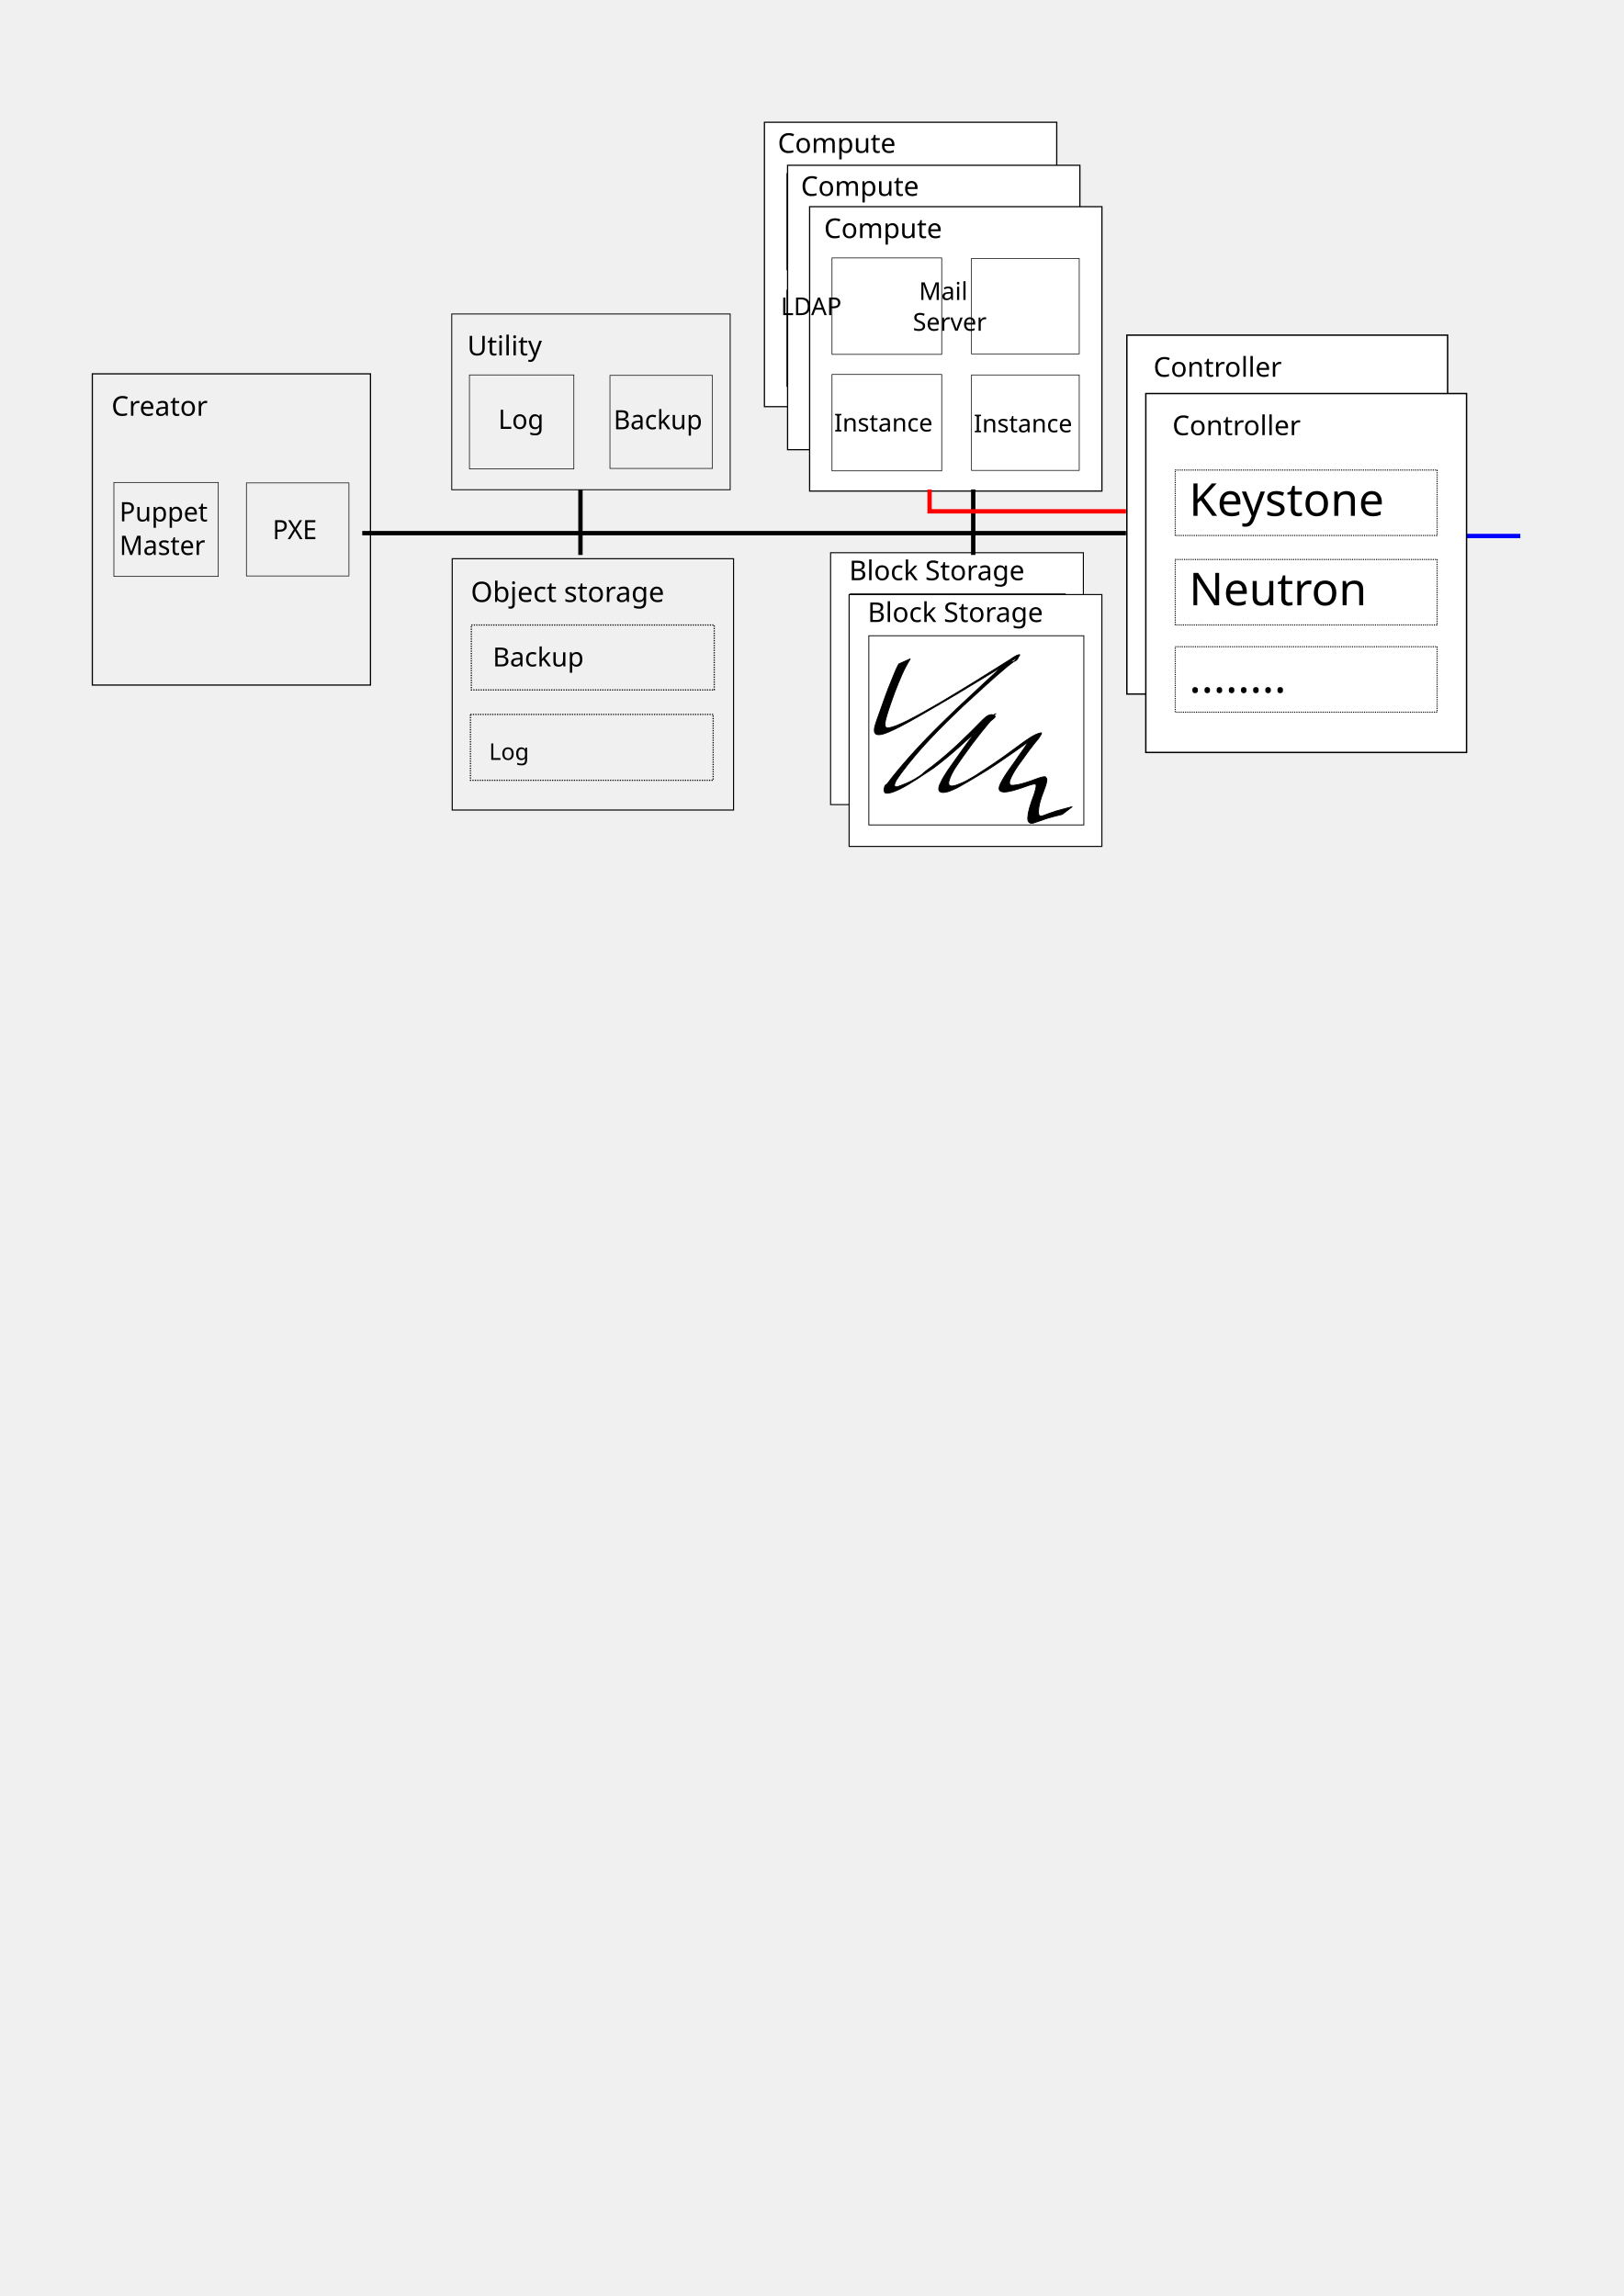
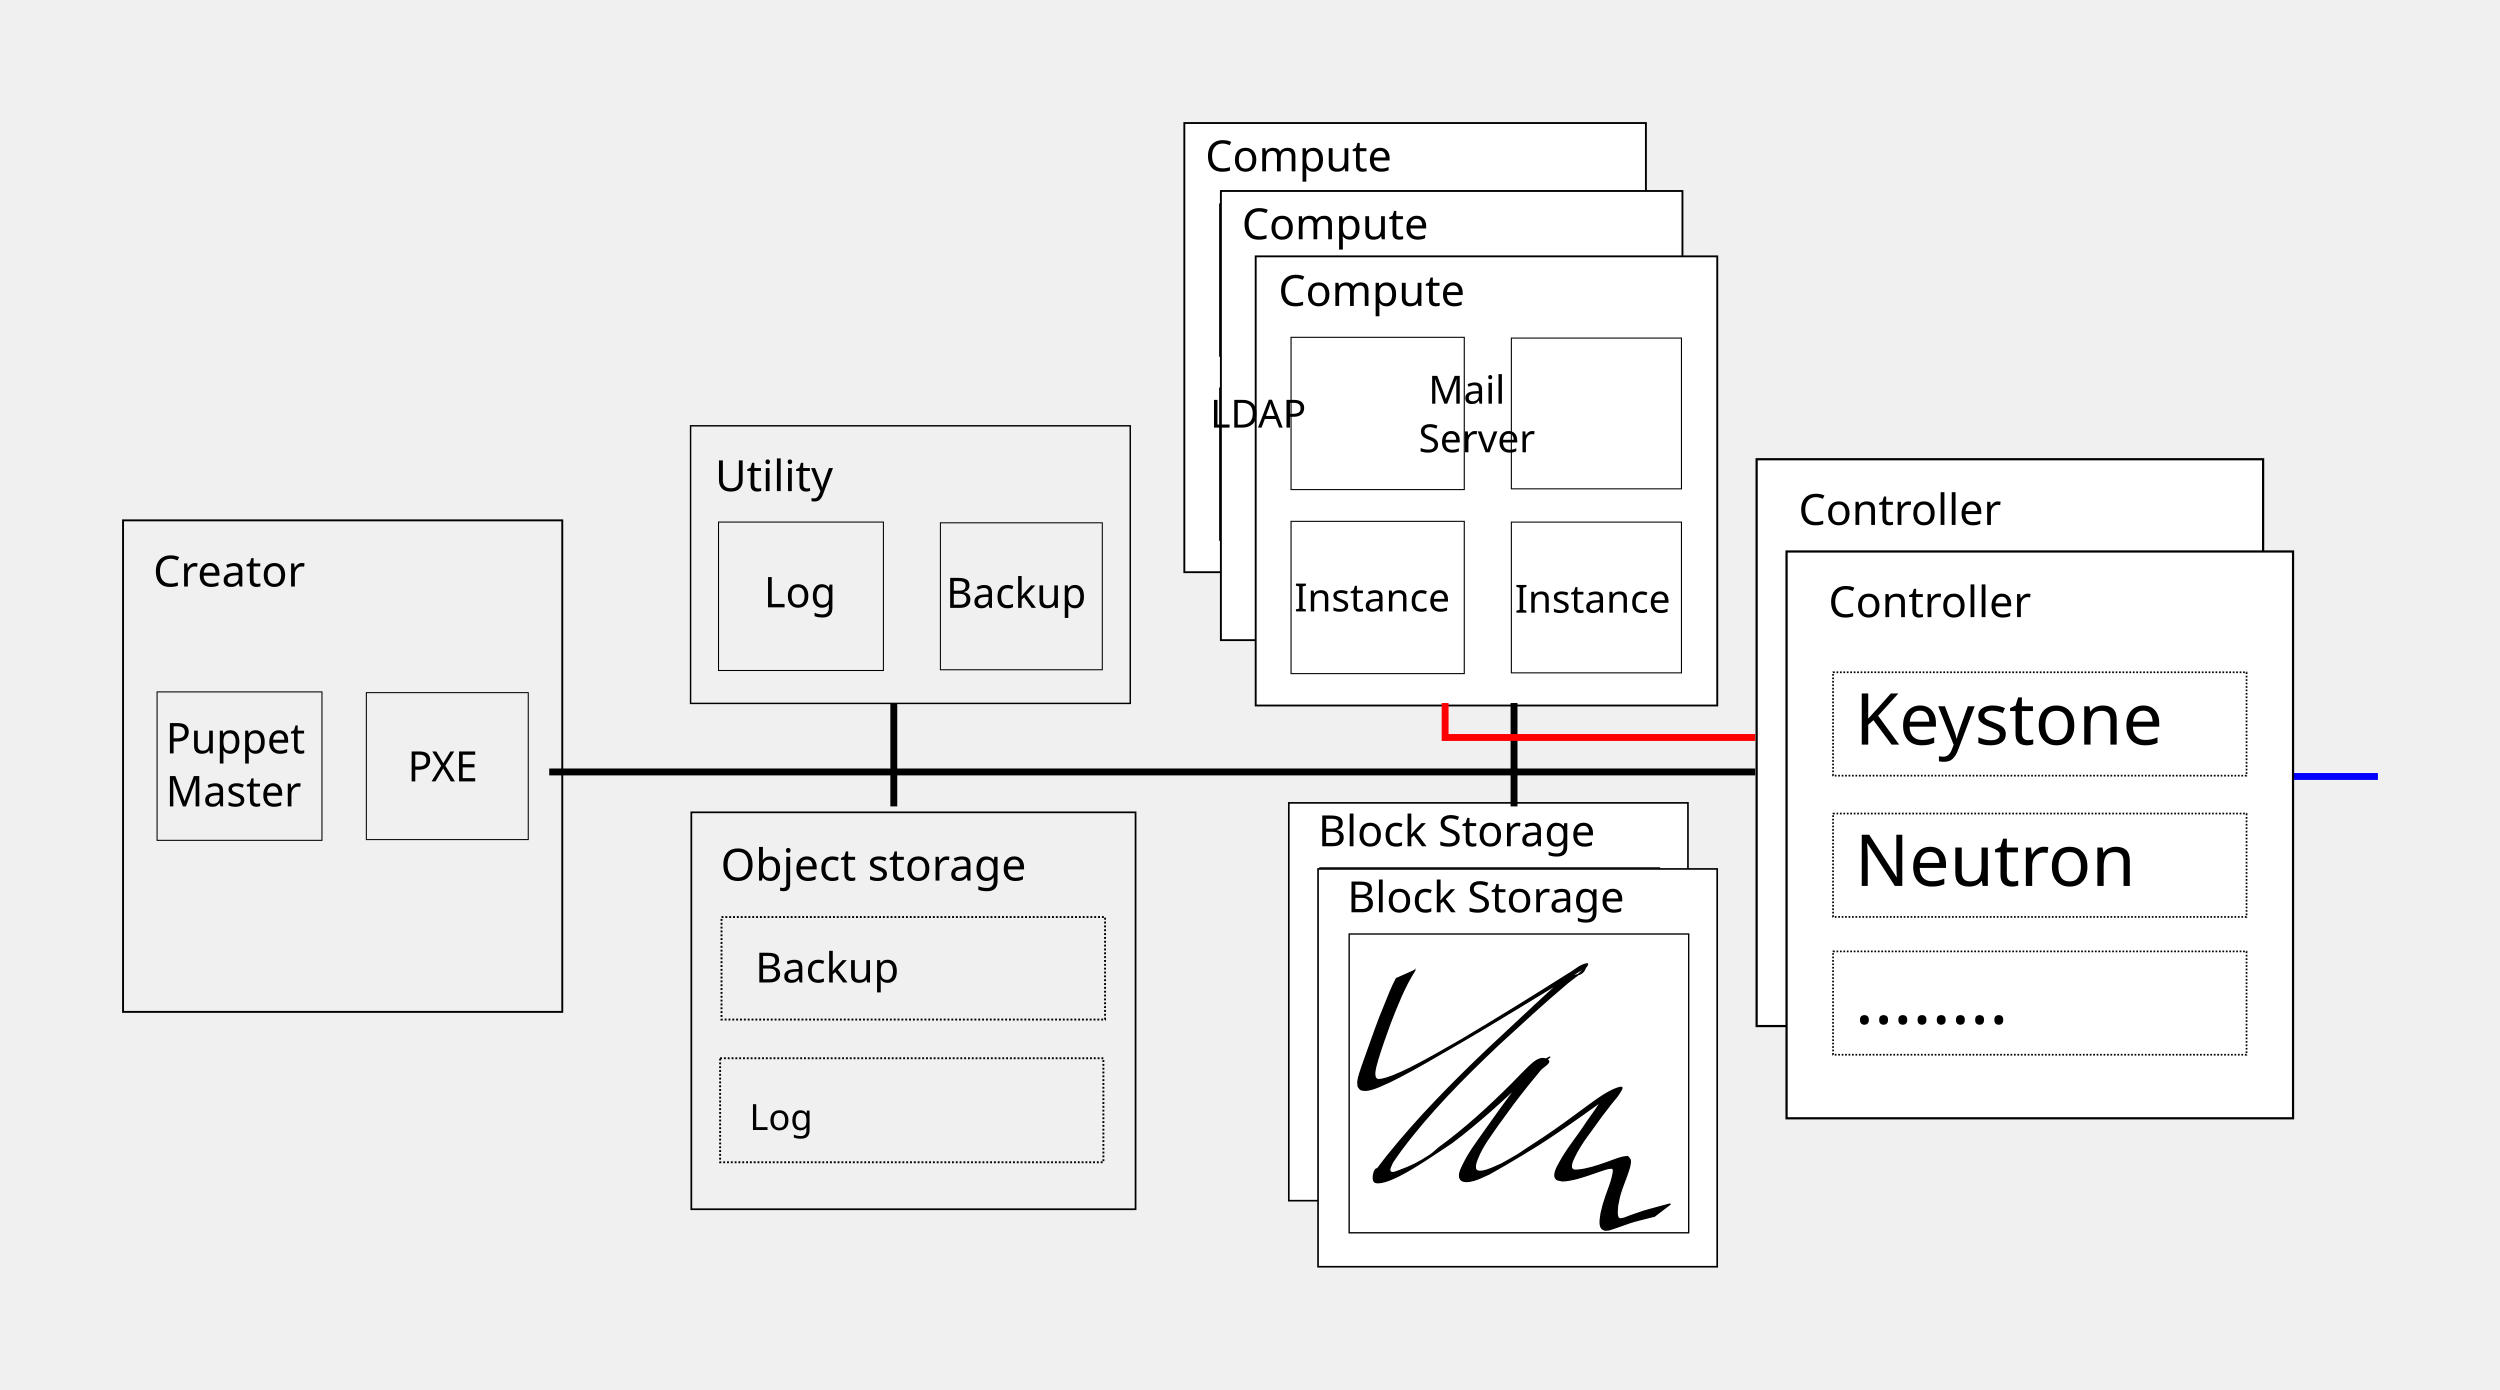
- <svg xmlns="http://www.w3.org/2000/svg" width="210mm" height="297mm" viewBox="0 0 744.094 1052.362" id="svg5150" version="1.1">
+ <svg xmlns="http://www.w3.org/2000/svg" width="204.762mm" height="113.819mm" viewBox="0 0 725.536 403.294" id="svg5150" version="1.1">
  <defs id="defs5152" />
-   <g id="layer1" style="display:inline">
+   <g id="layer1" style="display:inline" transform="translate(-6.604488,-20.333)">
    <g id="g4821-5" transform="matrix(0.4557785,0,0,0.4450465,283.7682,421.5702)">
      <g id="g4772-06">
        <g id="g4767-90" />
        <g id="g4762-1" />
      </g>
      <g id="g4772-0-6" transform="translate(0,120)">
        <g id="g4767-9-5" />
        <g id="g4762-9-9" />
      </g>
    </g>
    <g id="g5977" transform="translate(-332.7447,-1.10958)">
      <g id="g5098" transform="matrix(0.4204405,0,0,0.4204405,661.9628,0.695202)">
        <rect y="779.811" x="-270.25" height="71.801" width="264.551" id="rect5092" style="fill:none;fill-opacity:1;stroke:#000000;stroke-width:1.316;stroke-miterlimit:4;stroke-dasharray:1.316, 1.316;stroke-dashoffset:0;stroke-opacity:1" />
        <text id="text5094" y="829.362" x="-250" style="font-style:normal;font-weight:normal;font-size:40px;line-height:125%;font-family:sans-serif;text-align:start;letter-spacing:0px;word-spacing:0px;writing-mode:lr-tb;text-anchor:start;fill:#000000;fill-opacity:1;stroke:none;stroke-width:1px;stroke-linecap:butt;stroke-linejoin:miter;stroke-opacity:1" xml:space="preserve">
          <tspan style="font-size:25px" y="829.362" x="-250" id="tspan5096">Log</tspan>
        </text>
      </g>
      <g transform="matrix(0.4827473,0,0,0.4827473,679.2382,-93.81324)" id="g5098-1">
        <rect y="790.046" x="-270.317" height="61.633" width="230.578" id="rect5092-7" style="fill:none;fill-opacity:1;stroke:#000000;stroke-width:1.155;stroke-miterlimit:4;stroke-dasharray:1.155, 1.155;stroke-dashoffset:0;stroke-opacity:1" />
        <text id="text5094-3" y="829.362" x="-250" style="font-style:normal;font-weight:normal;font-size:40px;line-height:125%;font-family:sans-serif;text-align:start;letter-spacing:0px;word-spacing:0px;writing-mode:lr-tb;text-anchor:start;fill:#000000;fill-opacity:1;stroke:none;stroke-width:1px;stroke-linecap:butt;stroke-linejoin:miter;stroke-opacity:1" xml:space="preserve">
          <tspan style="font-size:25px" y="829.362" x="-250" id="tspan5127">Backup</tspan>
        </text>
      </g>
      <rect y="257.192" x="539.982" height="115.189" width="128.924" id="rect5933" style="fill:none;fill-opacity:1;stroke:#000000;stroke-width:0.5;stroke-miterlimit:4;stroke-dasharray:none;stroke-opacity:1" />
      <text id="text5935" y="276.997" x="548.493" style="font-style:normal;font-weight:normal;font-size:12.861px;line-height:125%;font-family:sans-serif;text-align:start;letter-spacing:0px;word-spacing:0px;writing-mode:lr-tb;text-anchor:start;fill:#000000;fill-opacity:1;stroke:none;stroke-width:1px;stroke-linecap:butt;stroke-linejoin:miter;stroke-opacity:1" xml:space="preserve">
        <tspan y="276.997" x="548.493" id="tspan5937">Object storage</tspan>
      </text>
    </g>
    <g id="g6678" style="stroke-width:2;stroke-miterlimit:4;stroke-dasharray:none" />
    <g id="g7697" transform="translate(0.07317002,-206.8106)" style="opacity:1">
-       <g transform="matrix(0.4338166,0,0,0.4338166,16.16225,361.8951)" id="g4618-5" style="">
-         <g id="g4605-0" style="">
+       <g transform="matrix(0.4338166,0,0,0.4338166,16.16225,361.8951)" id="g4618-5">
+         <g id="g4605-0">
          <rect y="37.483" x="60.121" height="328.827" width="293.827" id="rect4188-96" style="opacity:1;fill:none;fill-opacity:0.118;stroke:#000000;stroke-width:1.288;stroke-opacity:1" />
-           <g transform="translate(1.498251,-1.500004)" id="g4594-1" style="">
-             <g id="g4539-1" transform="matrix(1.000064,0,0,0.9801325,138.5256,39.35943)" style="">
+           <g transform="translate(1.498251,-1.500004)" id="g4594-1">
+             <g id="g4539-1" transform="matrix(1.000064,0,0,0.9801325,138.5256,39.35943)">
              <rect y="117.21" x="82.848" height="100.304" width="108.304" id="rect4206-1" style="fill:none;stroke:#000000;stroke-width:0.696;stroke-opacity:1" />
              <text transform="scale(0.9720025,1.028804)" id="text4208-0" y="172.83" x="113.716" style="font-style:normal;font-weight:normal;font-size:27.856px;line-height:125%;font-family:sans-serif;letter-spacing:0px;word-spacing:0px;fill:#000000;fill-opacity:1;stroke:none;stroke-width:1px;stroke-linecap:butt;stroke-linejoin:miter;stroke-opacity:1" xml:space="preserve">
                <tspan y="172.83" x="113.716" id="tspan4210-9">PXE</tspan>
              </text>
            </g>
-             <g id="g4544-6" transform="translate(-139.4657,35.53436)" style="">
+             <g id="g4544-6" transform="translate(-139.4657,35.53436)">
              <rect y="118.212" x="220.85" height="99.301" width="110.301" id="rect4206-4-8" style="fill:none;stroke:#000000;stroke-width:0.699;stroke-opacity:1" />
              <text transform="scale(0.985864,1.014339)" id="text4208-8-2" y="157.075" x="230.005" style="font-style:normal;font-weight:normal;font-size:27.971px;line-height:125%;font-family:sans-serif;text-align:start;letter-spacing:0px;word-spacing:0px;writing-mode:lr-tb;text-anchor:start;fill:#000000;fill-opacity:1;stroke:none;stroke-width:1px;stroke-linecap:butt;stroke-linejoin:miter;stroke-opacity:1" xml:space="preserve">
                <tspan y="157.075" x="230.005" id="tspan4233-0">Puppet</tspan>
                <tspan id="tspan4235-61" y="192.038" x="230.005">Master</tspan>
              </text>
            </g>
          </g>
        </g>
      </g>
      <text id="text7069" y="397.362" x="51" style="font-style:normal;font-weight:normal;font-size:25px;line-height:125%;font-family:sans-serif;text-align:start;letter-spacing:0px;word-spacing:0px;writing-mode:lr-tb;text-anchor:start;fill:#000000;fill-opacity:1;stroke:none;stroke-width:1px;stroke-linecap:butt;stroke-linejoin:miter;stroke-opacity:1" xml:space="preserve">
        <tspan style="font-size:12.5px" y="397.362" x="51" id="tspan9183">Creator</tspan>
      </text>
    </g>
    <g id="g9281" transform="translate(30.9096,-272.3137)">
      <g id="g7079">
        <g id="g4914" transform="matrix(0.4557785,0,0,0.4450465,284.2733,131.4408)">
          <g id="g4821">
            <rect style="fill:#ffffff;fill-opacity:1;stroke:#000000;stroke-width:1.216;stroke-opacity:1" id="rect4188-9" width="293.899" height="292.899" x="77.085" y="442.447" />
            <g id="g4772">
              <g id="g4767">
                <rect style="fill:none;stroke:#000000;stroke-width:0.699;stroke-opacity:1" id="rect4206-4-4" width="110.301" height="99.301" x="99.595" y="495.246" />
                <text xml:space="preserve" style="font-style:normal;font-weight:normal;font-size:27.971px;line-height:125%;font-family:sans-serif;text-align:start;letter-spacing:0px;word-spacing:0px;writing-mode:lr-tb;text-anchor:start;fill:#000000;fill-opacity:1;stroke:none;stroke-width:1px;stroke-linecap:butt;stroke-linejoin:miter;stroke-opacity:1" x="103.18" y="546.129" id="text4208-8-3" transform="scale(0.985864,1.014339)">
                  <tspan x="103.18" y="546.129" id="tspan4235-6" style="font-size:25px">Instance</tspan>
                </text>
              </g>
              <g id="g4762">
                <rect style="fill:none;stroke:#000000;stroke-width:0.689;stroke-opacity:1" id="rect4206-6" width="108.311" height="98.311" x="239.877" y="495.741" />
                <text xml:space="preserve" style="font-style:normal;font-weight:normal;font-size:27.971px;line-height:125%;font-family:sans-serif;text-align:start;letter-spacing:0px;word-spacing:0px;writing-mode:lr-tb;text-anchor:start;fill:#000000;fill-opacity:1;stroke:none;stroke-width:1px;stroke-linecap:butt;stroke-linejoin:miter;stroke-opacity:1" x="244.464" y="546.129" id="text4208-8-3-9" transform="scale(0.985864,1.014339)">
                  <tspan x="244.464" y="546.129" id="tspan4235-6-9" style="font-size:25px">Instance</tspan>
                </text>
              </g>
            </g>
            <g transform="translate(0,120)" id="g4772-0">
              <g id="g4767-9">
                <rect style="fill:none;stroke:#000000;stroke-width:0.699;stroke-opacity:1" id="rect4206-4-4-9" width="110.301" height="99.301" x="99.595" y="495.246" />
                <text xml:space="preserve" style="font-style:normal;font-weight:normal;font-size:27.971px;line-height:125%;font-family:sans-serif;text-align:start;letter-spacing:0px;word-spacing:0px;writing-mode:lr-tb;text-anchor:start;fill:#000000;fill-opacity:1;stroke:none;stroke-width:1px;stroke-linecap:butt;stroke-linejoin:miter;stroke-opacity:1" x="103.18" y="546.129" id="text4208-8-3-93" transform="scale(0.985864,1.014339)">
                  <tspan x="103.18" y="546.129" id="tspan4235-6-8" style="font-size:25px">Instance</tspan>
                </text>
              </g>
              <g id="g4762-9">
                <rect style="fill:none;stroke:#000000;stroke-width:0.689;stroke-opacity:1" id="rect4206-6-7" width="108.311" height="98.311" x="239.877" y="495.741" />
                <text xml:space="preserve" style="font-style:normal;font-weight:normal;font-size:27.971px;line-height:125%;font-family:sans-serif;text-align:start;letter-spacing:0px;word-spacing:0px;writing-mode:lr-tb;text-anchor:start;fill:#000000;fill-opacity:1;stroke:none;stroke-width:1px;stroke-linecap:butt;stroke-linejoin:miter;stroke-opacity:1" x="244.464" y="546.129" id="text4208-8-3-9-4" transform="scale(0.985864,1.014339)">
                  <tspan x="244.464" y="546.129" id="tspan4235-6-9-6" style="font-size:25px">Instance</tspan>
                </text>
              </g>
            </g>
          </g>
        </g>
        <text xml:space="preserve" style="font-style:normal;font-weight:normal;font-size:12.5px;line-height:125%;font-family:sans-serif;text-align:start;letter-spacing:0px;word-spacing:0px;writing-mode:lr-tb;text-anchor:start;fill:#000000;fill-opacity:1;stroke:none;stroke-width:1px;stroke-linecap:butt;stroke-linejoin:miter;stroke-opacity:1" x="325.5" y="342.362" id="text7073">
          <tspan id="tspan7075" x="325.5" y="342.362">Compute</tspan>
          <tspan x="325.5" y="357.987" id="tspan7077" />
        </text>
      </g>
      <g id="g7079-2" transform="translate(10.6066,19.72079)">
        <g id="g4914-5" transform="matrix(0.4557785,0,0,0.4450465,284.2733,131.4408)">
          <g id="g4821-8">
            <rect style="fill:#ffffff;fill-opacity:1;stroke:#000000;stroke-width:1.216;stroke-opacity:1" id="rect4188-9-7" width="293.899" height="292.899" x="77.085" y="442.447" />
            <g id="g4772-8">
              <g id="g4767-1">
                <rect style="fill:none;stroke:#000000;stroke-width:0.699;stroke-opacity:1" id="rect4206-4-4-1" width="110.301" height="99.301" x="99.595" y="495.246" />
                <text xml:space="preserve" style="font-style:normal;font-weight:normal;font-size:27.971px;line-height:125%;font-family:sans-serif;text-align:start;letter-spacing:0px;word-spacing:0px;writing-mode:lr-tb;text-anchor:start;fill:#000000;fill-opacity:1;stroke:none;stroke-width:1px;stroke-linecap:butt;stroke-linejoin:miter;stroke-opacity:1" x="103.18" y="546.129" id="text4208-8-3-8" transform="scale(0.985864,1.014339)">
                  <tspan x="103.18" y="546.129" id="tspan4235-6-3" style="font-size:25px">Instance</tspan>
                </text>
              </g>
              <g id="g4762-8">
                <rect style="fill:none;stroke:#000000;stroke-width:0.689;stroke-opacity:1" id="rect4206-6-75" width="108.311" height="98.311" x="239.877" y="495.741" />
                <text xml:space="preserve" style="font-style:normal;font-weight:normal;font-size:27.971px;line-height:125%;font-family:sans-serif;text-align:start;letter-spacing:0px;word-spacing:0px;writing-mode:lr-tb;text-anchor:start;fill:#000000;fill-opacity:1;stroke:none;stroke-width:1px;stroke-linecap:butt;stroke-linejoin:miter;stroke-opacity:1" x="244.464" y="546.129" id="text4208-8-3-9-7" transform="scale(0.985864,1.014339)">
                  <tspan x="244.464" y="546.129" id="tspan4235-6-9-68" style="font-size:25px">Instance</tspan>
                </text>
              </g>
            </g>
            <g transform="translate(0,120)" id="g4772-0-9">
              <g id="g4767-9-4">
                <rect style="fill:none;stroke:#000000;stroke-width:0.699;stroke-opacity:1" id="rect4206-4-4-9-7" width="110.301" height="99.301" x="99.595" y="495.246" />
                <text xml:space="preserve" style="font-style:normal;font-weight:normal;font-size:27.971px;line-height:125%;font-family:sans-serif;text-align:start;letter-spacing:0px;word-spacing:0px;writing-mode:lr-tb;text-anchor:start;fill:#000000;fill-opacity:1;stroke:none;stroke-width:1px;stroke-linecap:butt;stroke-linejoin:miter;stroke-opacity:1" x="103.18" y="546.129" id="text4208-8-3-93-9" transform="scale(0.985864,1.014339)">
                  <tspan x="103.18" y="546.129" id="tspan4235-6-8-6" style="font-size:25px">Instance</tspan>
                </text>
              </g>
              <g id="g4762-9-3">
                <rect style="fill:none;stroke:#000000;stroke-width:0.689;stroke-opacity:1" id="rect4206-6-7-0" width="108.311" height="98.311" x="239.877" y="495.741" />
                <text xml:space="preserve" style="font-style:normal;font-weight:normal;font-size:27.971px;line-height:125%;font-family:sans-serif;text-align:start;letter-spacing:0px;word-spacing:0px;writing-mode:lr-tb;text-anchor:start;fill:#000000;fill-opacity:1;stroke:none;stroke-width:1px;stroke-linecap:butt;stroke-linejoin:miter;stroke-opacity:1" x="244.464" y="546.129" id="text4208-8-3-9-4-3" transform="scale(0.985864,1.014339)">
                  <tspan x="244.464" y="546.129" id="tspan4235-6-9-6-8" style="font-size:25px">Instance</tspan>
                </text>
              </g>
            </g>
          </g>
        </g>
        <text xml:space="preserve" style="font-style:normal;font-weight:normal;font-size:12.5px;line-height:125%;font-family:sans-serif;text-align:start;letter-spacing:0px;word-spacing:0px;writing-mode:lr-tb;text-anchor:start;fill:#000000;fill-opacity:1;stroke:none;stroke-width:1px;stroke-linecap:butt;stroke-linejoin:miter;stroke-opacity:1" x="325.5" y="342.362" id="text7073-9">
          <tspan id="tspan7075-9" x="325.5" y="342.362">Compute</tspan>
          <tspan x="325.5" y="357.987" id="tspan7077-3" />
        </text>
      </g>
      <g transform="translate(21.2132,-251.4371)" id="g7393">
        <rect transform="matrix(0.4557785,0,0,0.4450465,283.7682,421.5702)" y="442.447" x="77.085" height="292.899" width="293.899" id="rect4188-9-08" style="fill:#ffffff;fill-opacity:1;stroke:#000000;stroke-width:1.216;stroke-opacity:1" />
        <g transform="translate(-1.9699744e-6,290.5)" id="g7079-2-0">
          <g transform="matrix(0.4557785,0,0,0.4450465,284.2733,131.4408)" id="g4914-5-2">
            <g id="g4821-8-9">
              <g id="g4772-8-6">
                <g id="g4767-1-4" />
                <g id="g4762-8-3" />
              </g>
              <g id="g4772-0-9-7" transform="translate(0,120)">
                <g id="g4767-9-4-2" />
                <g id="g4762-9-3-4">
                  <g id="g7377">
                    <rect style="fill:none;stroke:#000000;stroke-width:0.699;stroke-opacity:1" id="rect4206-4-4-3" width="110.301" height="99.301" x="99.595" y="495.246" transform="translate(-1.108144,-120.8327)" />
                    <text xml:space="preserve" style="font-style:normal;font-weight:normal;font-size:27.971px;line-height:125%;font-family:sans-serif;text-align:start;letter-spacing:0px;word-spacing:0px;writing-mode:lr-tb;text-anchor:start;fill:#000000;fill-opacity:1;stroke:none;stroke-width:1px;stroke-linecap:butt;stroke-linejoin:miter;stroke-opacity:1" x="156.171" y="546.306" id="text4208-8-3-24" transform="matrix(0.985864,0,0,1.014339,-1.108144,-120.8327)">
                      <tspan x="156.171" y="546.306" id="tspan4235-6-87" style="font-size:25px;text-align:center;text-anchor:middle">LDAP</tspan>
                    </text>
                    <rect style="fill:none;stroke:#000000;stroke-width:0.689;stroke-opacity:1" id="rect4206-6-6" width="108.311" height="98.311" x="239.877" y="495.741" transform="translate(-1.108144,-120.8327)" />
                    <text xml:space="preserve" style="font-style:normal;font-weight:normal;font-size:27.971px;line-height:125%;font-family:sans-serif;text-align:start;letter-spacing:0px;word-spacing:0px;writing-mode:lr-tb;text-anchor:start;fill:#000000;fill-opacity:1;stroke:none;stroke-width:1px;stroke-linecap:butt;stroke-linejoin:miter;stroke-opacity:1" x="297.437" y="530.889" id="text4208-8-3-9-70" transform="matrix(0.985864,0,0,1.014339,-1.108144,-120.8327)">
                      <tspan x="301.416" y="530.889" id="tspan4235-6-9-9" style="font-size:25px;text-align:center;text-anchor:middle">Mail </tspan>
                      <tspan x="297.437" y="562.139" style="font-size:25px;text-align:center;text-anchor:middle" id="tspan6636">Server</tspan>
                    </text>
                    <rect style="fill:none;stroke:#000000;stroke-width:0.699;stroke-opacity:1" id="rect4206-4-4-9-2" width="110.301" height="99.301" x="99.595" y="495.246" transform="translate(-1.108144,-0.832669)" />
                    <text xml:space="preserve" style="font-style:normal;font-weight:normal;font-size:27.971px;line-height:125%;font-family:sans-serif;text-align:start;letter-spacing:0px;word-spacing:0px;writing-mode:lr-tb;text-anchor:start;fill:#000000;fill-opacity:1;stroke:none;stroke-width:1px;stroke-linecap:butt;stroke-linejoin:miter;stroke-opacity:1" x="103.18" y="546.129" id="text4208-8-3-93-0" transform="matrix(0.985864,0,0,1.014339,-1.108144,-0.832669)">
                      <tspan x="103.18" y="546.129" id="tspan4235-6-8-5" style="font-size:25px">Instance</tspan>
                    </text>
                    <rect style="fill:none;stroke:#000000;stroke-width:0.689;stroke-opacity:1" id="rect4206-6-7-5" width="108.311" height="98.311" x="239.877" y="495.741" transform="translate(-1.108144,-0.832669)" />
                    <text xml:space="preserve" style="font-style:normal;font-weight:normal;font-size:27.971px;line-height:125%;font-family:sans-serif;text-align:start;letter-spacing:0px;word-spacing:0px;writing-mode:lr-tb;text-anchor:start;fill:#000000;fill-opacity:1;stroke:none;stroke-width:1px;stroke-linecap:butt;stroke-linejoin:miter;stroke-opacity:1" x="244.464" y="546.129" id="text4208-8-3-9-4-3-5" transform="scale(0.985864,1.014339)">
                      <tspan x="244.464" y="546.129" id="tspan4235-6-9-6-8-1" style="font-size:25px">Instance</tspan>
                    </text>
                  </g>
                </g>
              </g>
            </g>
          </g>
          <text id="text7073-9-4" y="342.362" x="325.5" style="font-style:normal;font-weight:normal;font-size:12.5px;line-height:125%;font-family:sans-serif;text-align:start;letter-spacing:0px;word-spacing:0px;writing-mode:lr-tb;text-anchor:start;fill:#000000;fill-opacity:1;stroke:none;stroke-width:1px;stroke-linecap:butt;stroke-linejoin:miter;stroke-opacity:1" xml:space="preserve">
            <tspan y="342.362" x="325.5" id="tspan7075-9-1">Compute</tspan>
            <tspan id="tspan7077-3-6" y="357.987" x="325.5" />
          </text>
        </g>
      </g>
    </g>
    <g id="g9377" transform="translate(-180.1701,-95.72792)">
      <g transform="translate(-0.7071075,-140.7142)" id="g7430">
        <g transform="matrix(0.3941437,0,0,0.3941437,531.1307,315.3945)" id="g5062-4">
          <g id="g5056-7">
            <rect style="opacity:1;fill:#ffffff;fill-opacity:1;stroke:#000000;stroke-width:1.216;stroke-opacity:1" id="rect4188-9-0-4" width="293.899" height="292.899" x="77.085" y="442.447" />
            <g id="g5052-1">
              <rect style="fill:none;stroke:#000000;stroke-opacity:1" id="rect5044-0" width="250" height="220" x="100" y="490.362" />
              <path style="fill:#000000;fill-opacity:1;stroke:#000000;stroke-opacity:1" id="path5050-0" d="m 148.252,517.2 c -7.713,12.058 -12.925,25.562 -18.132,38.837 -3.119,8.784 -6.388,17.536 -9.06,26.473 -0.805,2.693 -2.204,7.472 -2.307,10.539 -0.035,1.027 0.28,2.037 0.42,3.055 0.599,0.475 1.043,1.298 1.797,1.424 2.992,0.5 10.167,-2.269 11.78,-2.926 4.241,-1.726 8.411,-3.634 12.506,-5.682 12.623,-6.311 25.394,-13.835 37.609,-20.792 26.561,-15.76 52.838,-32.004 78.922,-48.54 4.373,-2.409 8.206,-6.343 13.12,-7.228 2.158,-0.389 -2.032,3.971 -3.591,5.512 -3.177,3.141 -7.033,5.513 -10.461,8.379 -17.65,14.752 -34.457,30.495 -51.436,46.003 -25.495,24.205 -50.483,49.297 -71.52,77.567 -2.13,2.862 -4.088,5.848 -6.131,8.773 -0.658,1.863 -1.917,3.613 -1.975,5.588 -0.025,0.861 0.894,1.84 1.753,1.899 1.809,0.125 3.546,-0.802 5.252,-1.415 8.661,-3.109 14.669,-6.105 22.639,-11.347 2.424,-1.594 4.47,-3.698 6.705,-5.547 19.312,-14.048 36.959,-30.215 53.827,-47.075 9.173,-9.395 4.999,-5.198 12.481,-12.631 3.385,-3.112 8.461,-8.31 13.841,-4.794 2.569,1.679 -3.768,4.845 -5.696,7.233 -3.017,3.737 -6.147,7.382 -9.139,11.139 -10.677,13.408 -11.508,14.868 -21.77,28.943 -5.715,8.352 -11.558,15.653 -15.288,25.097 -0.89,2.254 -1.862,4.726 -1.473,7.118 0.719,4.421 8.79,1.277 9.503,1.039 3.383,-1.127 6.57,-2.772 9.855,-4.159 4.017,-2.294 8.086,-4.501 12.052,-6.883 1.688,-1.014 3.258,-2.213 4.902,-3.297 4.841,-3.193 9.741,-6.297 14.553,-9.534 11.056,-7.439 21.796,-15.299 32.477,-23.261 6.161,-4.509 16.99,-12.496 23.988,-13.452 1.659,-0.227 -0.827,3.299 -1.705,4.725 -1.569,2.55 -3.715,4.696 -5.55,7.061 -2.518,3.245 -5.006,6.512 -7.509,9.769 -6.793,9.959 -14.979,19.254 -20.043,30.315 -0.505,1.102 -3.581,6.946 -0.665,8.806 1.042,0.665 2.465,0.203 3.697,0.304 7.054,-0.64 13.803,-2.947 20.454,-5.247 2.98,-1.03 8.967,-3.421 12.249,-4.212 1.26,-0.304 2.571,-0.332 3.857,-0.498 0.641,0.919 1.777,1.645 1.924,2.756 0.454,3.441 -2.391,10.495 -3.333,13.136 -0.914,2.561 -1.979,5.068 -2.846,7.646 -2.03,6.031 -1.969,6.568 -3.153,12.388 -0.06,1.838 -1.469,9.211 1.677,9.92 0.757,0.17 2.949,-0.459 3.478,-0.584 4.891,-2.017 9.942,-3.577 14.938,-5.307 5.024,-1.531 10.149,-2.66 15.188,-4.143 1.192,-0.328 2.39,-0.635 3.59,-0.934 0,0 -11.74,8.955 -11.74,8.955 l 0,0 c -1.116,0.25 -2.23,0.509 -3.334,0.808 -4.973,1.296 -9.997,2.42 -14.886,4.015 -5.102,1.723 -10.116,3.707 -15.269,5.248 -1.617,0.146 -2.809,0.547 -4.299,-0.358 -3.561,-2.162 -1.711,-8.693 -1.416,-11.801 1.556,-6.375 1.363,-6.151 3.629,-12.805 2.022,-5.936 3.365,-8.453 4.775,-14.468 0.347,-1.481 0.686,-2.997 0.644,-4.517 -0.016,-0.592 -0.542,-1.052 -0.813,-1.578 -1.084,0.118 -2.19,0.111 -3.253,0.354 -3.035,0.695 -9.087,2.965 -11.771,3.864 -7.049,2.359 -14.16,4.857 -21.653,5.259 -1.543,-0.488 -3.481,-0.324 -4.629,-1.464 -2.747,-2.727 0.923,-8.926 1.78,-10.569 5.685,-10.906 13.8,-20.341 20.437,-30.632 2.211,-3.131 4.436,-6.253 6.634,-9.393 1.504,-2.149 2.809,-4.447 4.473,-6.474 0.668,-0.814 1.586,-1.395 2.465,-1.976 3.593,-2.377 7.374,-4.463 10.934,-6.888 3.853,-2.624 -20.286,11.952 -11.775,7.544 -11.268,8.112 -22.56,16.187 -34.074,23.949 -4.756,3.206 -9.489,6.449 -14.352,9.49 -7.691,4.81 -15.494,9.44 -23.301,14.059 -4.222,2.498 -8.524,4.861 -12.785,7.291 -3.641,1.522 -7.12,3.507 -10.922,4.566 -2.599,0.724 -10.606,2.881 -10.69,-3.3 -0.038,-2.798 1.438,-5.442 2.639,-7.969 4.462,-9.387 10.661,-17.342 16.597,-25.821 11.649,-16.334 9.084,-12.875 20.575,-28.473 2.594,-3.521 5.247,-7 7.815,-10.541 1.504,-2.073 2.38,-4.724 4.401,-6.296 4.28,-3.33 9.353,-5.497 14.108,-8.105 1.053,-0.578 -1.995,1.339 -2.993,2.009 -10.302,9.174 -1.793,1.451 -14.272,13.351 -17.535,16.721 -35.441,33.142 -54.864,47.672 -10.485,6.886 -26.064,17.811 -38.292,23.985 -2.397,1.21 -13.113,6.66 -17.706,5.037 -3.13,-1.106 -0.909,-10.717 1.478,-9.848 2.358,-3.078 4.649,-6.208 7.074,-9.233 22.582,-28.163 48.03,-53.91 74.113,-78.804 11.68,-10.855 23.288,-21.788 34.971,-32.64 4.359,-4.049 8.732,-8.082 13.151,-12.066 2.861,-2.58 5.531,-5.413 8.686,-7.624 4.698,-3.293 12.823,-0.19 15.19,-8.094 -32.689,19.315 -64.772,39.642 -97.689,58.575 -12.075,6.968 -27.117,15.862 -39.667,22.336 -4.55,2.347 -9.152,4.609 -13.877,6.58 -3.251,1.356 -9.708,4.095 -13.916,2.634 -1.007,-0.35 -1.432,-1.58 -2.147,-2.37 -0.086,-1.193 -0.369,-2.388 -0.259,-3.578 0.289,-3.12 2.168,-8.453 3.089,-11.128 3.081,-8.949 6.457,-17.798 9.539,-26.747 4.937,-13.214 2.041,-5.737 7.114,-18.279 2.686,-6.641 5.202,-13.384 8.624,-19.696 0,0 13.46,-6 13.46,-6 z" />
            </g>
          </g>
        </g>
        <text xml:space="preserve" style="font-style:normal;font-weight:normal;font-size:12.5px;line-height:125%;font-family:sans-serif;text-align:start;letter-spacing:0px;word-spacing:0px;writing-mode:lr-tb;text-anchor:start;fill:#000000;fill-opacity:1;stroke:none;stroke-width:1px;stroke-linecap:butt;stroke-linejoin:miter;stroke-opacity:1" x="570" y="502.362" id="text7422">
          <tspan x="570" y="502.362" id="tspan7426">Block Storage</tspan>
        </text>
      </g>
      <g id="g7430-5" transform="translate(7.778176,-121.5442)">
        <g transform="matrix(0.3941437,0,0,0.3941437,531.1307,315.3945)" id="g5062-4-0">
          <g id="g5056-7-9">
            <rect style="fill:#ffffff;fill-opacity:1;stroke:#000000;stroke-width:1.216;stroke-opacity:1" id="rect4188-9-0-4-9" width="293.899" height="292.899" x="77.085" y="442.447" />
            <g id="g5052-1-4">
              <rect style="fill:none;stroke:#000000;stroke-opacity:1" id="rect5044-0-0" width="250" height="220" x="100" y="490.362" />
              <path style="fill:#000000;fill-opacity:1;stroke:#000000;stroke-opacity:1" id="path5050-0-3" d="m 148.252,517.2 c -7.713,12.058 -12.925,25.562 -18.132,38.837 -3.119,8.784 -6.388,17.536 -9.06,26.473 -0.805,2.693 -2.204,7.472 -2.307,10.539 -0.035,1.027 0.28,2.037 0.42,3.055 0.599,0.475 1.043,1.298 1.797,1.424 2.992,0.5 10.167,-2.269 11.78,-2.926 4.241,-1.726 8.411,-3.634 12.506,-5.682 12.623,-6.311 25.394,-13.835 37.609,-20.792 26.561,-15.76 52.838,-32.004 78.922,-48.54 4.373,-2.409 8.206,-6.343 13.12,-7.228 2.158,-0.389 -2.032,3.971 -3.591,5.512 -3.177,3.141 -7.033,5.513 -10.461,8.379 -17.65,14.752 -34.457,30.495 -51.436,46.003 -25.495,24.205 -50.483,49.297 -71.52,77.567 -2.13,2.862 -4.088,5.848 -6.131,8.773 -0.658,1.863 -1.917,3.613 -1.975,5.588 -0.025,0.861 0.894,1.84 1.753,1.899 1.809,0.125 3.546,-0.802 5.252,-1.415 8.661,-3.109 14.669,-6.105 22.639,-11.347 2.424,-1.594 4.47,-3.698 6.705,-5.547 19.312,-14.048 36.959,-30.215 53.827,-47.075 9.173,-9.395 4.999,-5.198 12.481,-12.631 3.385,-3.112 8.461,-8.31 13.841,-4.794 2.569,1.679 -3.768,4.845 -5.696,7.233 -3.017,3.737 -6.147,7.382 -9.139,11.139 -10.677,13.408 -11.508,14.868 -21.77,28.943 -5.715,8.352 -11.558,15.653 -15.288,25.097 -0.89,2.254 -1.862,4.726 -1.473,7.118 0.719,4.421 8.79,1.277 9.503,1.039 3.383,-1.127 6.57,-2.772 9.855,-4.159 4.017,-2.294 8.086,-4.501 12.052,-6.883 1.688,-1.014 3.258,-2.213 4.902,-3.297 4.841,-3.193 9.741,-6.297 14.553,-9.534 11.056,-7.439 21.796,-15.299 32.477,-23.261 6.161,-4.509 16.99,-12.496 23.988,-13.452 1.659,-0.227 -0.827,3.299 -1.705,4.725 -1.569,2.55 -3.715,4.696 -5.55,7.061 -2.518,3.245 -5.006,6.512 -7.509,9.769 -6.793,9.959 -14.979,19.254 -20.043,30.315 -0.505,1.102 -3.581,6.946 -0.665,8.806 1.042,0.665 2.465,0.203 3.697,0.304 7.054,-0.64 13.803,-2.947 20.454,-5.247 2.98,-1.03 8.967,-3.421 12.249,-4.212 1.26,-0.304 2.571,-0.332 3.857,-0.498 0.641,0.919 1.777,1.645 1.924,2.756 0.454,3.441 -2.391,10.495 -3.333,13.136 -0.914,2.561 -1.979,5.068 -2.846,7.646 -2.03,6.031 -1.969,6.568 -3.153,12.388 -0.06,1.838 -1.469,9.211 1.677,9.92 0.757,0.17 2.949,-0.459 3.478,-0.584 4.891,-2.017 9.942,-3.577 14.938,-5.307 5.024,-1.531 10.149,-2.66 15.188,-4.143 1.192,-0.328 2.39,-0.635 3.59,-0.934 0,0 -11.74,8.955 -11.74,8.955 l 0,0 c -1.116,0.25 -2.23,0.509 -3.334,0.808 -4.973,1.296 -9.997,2.42 -14.886,4.015 -5.102,1.723 -10.116,3.707 -15.269,5.248 -1.617,0.146 -2.809,0.547 -4.299,-0.358 -3.561,-2.162 -1.711,-8.693 -1.416,-11.801 1.556,-6.375 1.363,-6.151 3.629,-12.805 2.022,-5.936 3.365,-8.453 4.775,-14.468 0.347,-1.481 0.686,-2.997 0.644,-4.517 -0.016,-0.592 -0.542,-1.052 -0.813,-1.578 -1.084,0.118 -2.19,0.111 -3.253,0.354 -3.035,0.695 -9.087,2.965 -11.771,3.864 -7.049,2.359 -14.16,4.857 -21.653,5.259 -1.543,-0.488 -3.481,-0.324 -4.629,-1.464 -2.747,-2.727 0.923,-8.926 1.78,-10.569 5.685,-10.906 13.8,-20.341 20.437,-30.632 2.211,-3.131 4.436,-6.253 6.634,-9.393 1.504,-2.149 2.809,-4.447 4.473,-6.474 0.668,-0.814 1.586,-1.395 2.465,-1.976 3.593,-2.377 7.374,-4.463 10.934,-6.888 3.853,-2.624 -20.286,11.952 -11.775,7.544 -11.268,8.112 -22.56,16.187 -34.074,23.949 -4.756,3.206 -9.489,6.449 -14.352,9.49 -7.691,4.81 -15.494,9.44 -23.301,14.059 -4.222,2.498 -8.524,4.861 -12.785,7.291 -3.641,1.522 -7.12,3.507 -10.922,4.566 -2.599,0.724 -10.606,2.881 -10.69,-3.3 -0.038,-2.798 1.438,-5.442 2.639,-7.969 4.462,-9.387 10.661,-17.342 16.597,-25.821 11.649,-16.334 9.084,-12.875 20.575,-28.473 2.594,-3.521 5.247,-7 7.815,-10.541 1.504,-2.073 2.38,-4.724 4.401,-6.296 4.28,-3.33 9.353,-5.497 14.108,-8.105 1.053,-0.578 -1.995,1.339 -2.993,2.009 -10.302,9.174 -1.793,1.451 -14.272,13.351 -17.535,16.721 -35.441,33.142 -54.864,47.672 -10.485,6.886 -26.064,17.811 -38.292,23.985 -2.397,1.21 -13.113,6.66 -17.706,5.037 -3.13,-1.106 -0.909,-10.717 1.478,-9.848 2.358,-3.078 4.649,-6.208 7.074,-9.233 22.582,-28.163 48.03,-53.91 74.113,-78.804 11.68,-10.855 23.288,-21.788 34.971,-32.64 4.359,-4.049 8.732,-8.082 13.151,-12.066 2.861,-2.58 5.531,-5.413 8.686,-7.624 4.698,-3.293 12.823,-0.19 15.19,-8.094 -32.689,19.315 -64.772,39.642 -97.689,58.575 -12.075,6.968 -27.117,15.862 -39.667,22.336 -4.55,2.347 -9.152,4.609 -13.877,6.58 -3.251,1.356 -9.708,4.095 -13.916,2.634 -1.007,-0.35 -1.432,-1.58 -2.147,-2.37 -0.086,-1.193 -0.369,-2.388 -0.259,-3.578 0.289,-3.12 2.168,-8.453 3.089,-11.128 3.081,-8.949 6.457,-17.798 9.539,-26.747 4.937,-13.214 2.041,-5.737 7.114,-18.279 2.686,-6.641 5.202,-13.384 8.624,-19.696 0,0 13.46,-6 13.46,-6 z" />
            </g>
          </g>
        </g>
        <text xml:space="preserve" style="font-style:normal;font-weight:normal;font-size:12.5px;line-height:125%;font-family:sans-serif;text-align:start;letter-spacing:0px;word-spacing:0px;writing-mode:lr-tb;text-anchor:start;fill:#000000;fill-opacity:1;stroke:none;stroke-width:1px;stroke-linecap:butt;stroke-linejoin:miter;stroke-opacity:1" x="570" y="502.362" id="text7422-1">
          <tspan x="570" y="502.362" id="tspan7426-5">Block Storage</tspan>
        </text>
      </g>
    </g>
    <g id="g7678" transform="translate(164.1371,-434.4889)">
      <g transform="matrix(0.4338166,0,0,0.4338166,16.86783,562.2048)" id="g4618-5-8">
        <g id="g4605-0-1">
          <rect y="37.323" x="59.961" height="185.709" width="294.146" id="rect4188-96-1" style="fill:none;stroke:#000000;stroke-width:0.968;stroke-opacity:1" />
          <g transform="translate(1.498251,-1.500004)" id="g4594-1-6">
            <g id="g4539-1-7" transform="matrix(1.000064,0,0,0.9801325,138.5256,39.35943)" />
            <g id="g4544-6-0" transform="translate(-139.4657,35.53436)">
              <g id="g6616">
                <g id="g6620" />
              </g>
              <g transform="translate(-4.216544,-1.8107976e-6)" id="g6628">
                <text xml:space="preserve" style="font-style:normal;font-weight:normal;font-size:27.579px;line-height:125%;font-family:sans-serif;letter-spacing:0px;word-spacing:0px;fill:#000000;fill-opacity:1;stroke:none;stroke-width:1px;stroke-linecap:butt;stroke-linejoin:miter;stroke-opacity:1" x="380.089" y="122.81" id="text4208-0-1" transform="scale(0.9818359,1.0185)">
                  <tspan x="380.089" y="122.81" id="tspan6611">Backup</tspan>
                </text>
                <rect style="fill:none;stroke:#000000;stroke-width:0.689;stroke-opacity:1" id="rect4206-1-2" width="108.311" height="98.311" x="369.278" y="68.178" />
                <rect style="fill:none;stroke:#000000;stroke-width:0.699;stroke-opacity:1" id="rect4206-4-8-6" width="110.301" height="99.301" x="220.85" y="67.683" />
                <text xml:space="preserve" style="font-style:normal;font-weight:normal;font-size:27.971px;line-height:125%;font-family:sans-serif;text-align:start;letter-spacing:0px;word-spacing:0px;writing-mode:lr-tb;text-anchor:start;fill:#000000;fill-opacity:1;stroke:none;stroke-width:1px;stroke-linecap:butt;stroke-linejoin:miter;stroke-opacity:1" x="254.889" y="122.961" id="text4208-8-2-8" transform="scale(0.985864,1.014339)">
                  <tspan x="254.889" y="122.961" id="tspan4235-61-5">Log</tspan>
                </text>
              </g>
            </g>
          </g>
        </g>
      </g>
      <text id="text7574" y="597.362" x="50" style="font-style:normal;font-weight:normal;font-size:12.5px;line-height:125%;font-family:sans-serif;text-align:start;letter-spacing:0px;word-spacing:0px;writing-mode:lr-tb;text-anchor:start;fill:#000000;fill-opacity:1;stroke:none;stroke-width:1px;stroke-linecap:butt;stroke-linejoin:miter;stroke-opacity:1" xml:space="preserve">
        <tspan y="597.362" x="50" id="tspan7576">Utility</tspan>
      </text>
    </g>
    <text xml:space="preserve" style="font-style:normal;font-weight:normal;font-size:12.5px;line-height:125%;font-family:sans-serif;text-align:start;letter-spacing:0px;word-spacing:0px;writing-mode:lr-tb;text-anchor:start;fill:#000000;fill-opacity:1;stroke:none;stroke-width:1px;stroke-linecap:butt;stroke-linejoin:miter;stroke-opacity:1" x="80" y="602.362" id="text7674">
      <tspan id="tspan7676" x="80" y="602.362" />
    </text>
    <g id="g9502" style="stroke-width:2;stroke-miterlimit:4;stroke-dasharray:none" transform="translate(-44,-188)">
      <path id="path9492" d="m 310,432.362 250,0" style="fill:none;fill-rule:evenodd;stroke:#000000;stroke-width:2;stroke-linecap:butt;stroke-linejoin:miter;stroke-miterlimit:4;stroke-dasharray:none;stroke-opacity:1" />
      <path id="path9494" d="m 490,432.362 0,10 0,0" style="fill:none;fill-rule:evenodd;stroke:#000000;stroke-width:2;stroke-linecap:butt;stroke-linejoin:miter;stroke-miterlimit:4;stroke-dasharray:none;stroke-opacity:1" />
      <path id="path9496" d="m 310,412.362 0,30" style="fill:none;fill-rule:evenodd;stroke:#000000;stroke-width:2;stroke-linecap:butt;stroke-linejoin:miter;stroke-miterlimit:4;stroke-dasharray:none;stroke-opacity:1" />
      <path id="path9498" d="m 490,412.362 0,20" style="fill:none;fill-rule:evenodd;stroke:#000000;stroke-width:2;stroke-linecap:butt;stroke-linejoin:miter;stroke-miterlimit:4;stroke-dasharray:none;stroke-opacity:1" />
      <path id="path9500" d="m 210,432.362 100,0" style="fill:none;fill-rule:evenodd;stroke:#000000;stroke-width:2;stroke-linecap:butt;stroke-linejoin:miter;stroke-miterlimit:4;stroke-dasharray:none;stroke-opacity:1" />
    </g>
    <path style="fill:none;fill-rule:evenodd;stroke:#ff0000;stroke-width:2;stroke-linecap:butt;stroke-linejoin:miter;stroke-miterlimit:4;stroke-dasharray:none;stroke-opacity:1" d="m 426,224.362 0,10 90,0" id="path9509" />
    <path style="fill:#0000ff;fill-rule:evenodd;stroke:#0000ff;stroke-width:2;stroke-linecap:butt;stroke-linejoin:miter;stroke-miterlimit:4;stroke-dasharray:none;stroke-opacity:1" d="m 666.707,245.676 30,0" id="path9511" />
    <g id="g9862" transform="translate(-46.82843,-185.8787)">
      <g id="g9749">
        <g transform="matrix(0.5002542,0,0,0.5002542,348.5634,320.7384)" id="g7032" style="fill:#ffffff">
          <g transform="translate(16,-18)" id="g7034" style="fill:#ffffff">
            <g id="g7036" style="fill:#ffffff">
              <rect style="fill:#ffffff;stroke:#000000;stroke-width:1.288;stroke-opacity:1" id="rect7038" width="293.827" height="328.827" x="413.121" y="55.483" />
              <g id="g7040" transform="matrix(0.9236379,0,0,0.9529334,361.0816,9.200861)" style="fill:#ffffff" />
              <g id="g7042" transform="matrix(0.9406694,0,0,0.9434058,335.0408,9.575334)" style="fill:#ffffff" />
              <g id="g7044" style="fill:#ffffff" />
              <g id="g7046" style="fill:#ffffff">
                <text xml:space="preserve" style="font-style:normal;font-weight:normal;font-size:40px;line-height:125%;font-family:sans-serif;text-align:start;letter-spacing:0px;word-spacing:0px;writing-mode:lr-tb;text-anchor:start;fill:#ffffff;fill-opacity:1;stroke:none;stroke-width:1px;stroke-linecap:butt;stroke-linejoin:miter;stroke-opacity:1" x="599.084" y="322.559" id="text7048">
                  <tspan id="tspan7050" x="599.084" y="322.559" style="font-size:22.5px;fill:#ffffff" />
                </text>
              </g>
            </g>
          </g>
        </g>
        <g id="g6746" transform="translate(366.727,242.1838)">
          <rect y="132.362" x="210" height="30" width="120" id="rect6740" style="opacity:1;fill:none;fill-opacity:1;stroke:#000000;stroke-width:0.5;stroke-linejoin:round;stroke-miterlimit:4;stroke-dasharray:0.5, 0.5;stroke-dashoffset:0;stroke-opacity:1" />
          <text id="text6742" y="153.358" x="216.314" style="font-style:normal;font-weight:normal;font-size:20.79px;line-height:125%;font-family:sans-serif;text-align:start;letter-spacing:0px;word-spacing:0px;writing-mode:lr-tb;text-anchor:start;fill:#000000;fill-opacity:1;stroke:none;stroke-width:1px;stroke-linecap:butt;stroke-linejoin:miter;stroke-opacity:1" xml:space="preserve">
            <tspan y="153.358" x="216.314" id="tspan6744">Keystone</tspan>
          </text>
        </g>
        <g id="g6746-6" transform="translate(366.727,283.1838)">
          <rect y="132.362" x="210" height="30" width="120" id="rect6740-5" style="opacity:1;fill:none;fill-opacity:1;stroke:#000000;stroke-width:0.5;stroke-linejoin:round;stroke-miterlimit:4;stroke-dasharray:0.5, 0.5;stroke-dashoffset:0;stroke-opacity:1" />
          <text id="text6742-2" y="153.358" x="216.314" style="font-style:normal;font-weight:normal;font-size:20.79px;line-height:125%;font-family:sans-serif;text-align:start;letter-spacing:0px;word-spacing:0px;writing-mode:lr-tb;text-anchor:start;fill:#000000;fill-opacity:1;stroke:none;stroke-width:1px;stroke-linecap:butt;stroke-linejoin:miter;stroke-opacity:1" xml:space="preserve">
            <tspan y="153.358" x="216.314" id="tspan6744-5">Neutron</tspan>
          </text>
        </g>
        <g id="g6746-6-2" transform="translate(366.727,323.1838)">
          <rect y="132.362" x="210" height="30" width="120" id="rect6740-5-2" style="opacity:1;fill:none;fill-opacity:1;stroke:#000000;stroke-width:0.5;stroke-linejoin:round;stroke-miterlimit:4;stroke-dasharray:0.5, 0.5;stroke-dashoffset:0;stroke-opacity:1" />
          <text id="text6742-2-4" y="153.358" x="216.314" style="font-style:normal;font-weight:normal;font-size:20.79px;line-height:125%;font-family:sans-serif;text-align:start;letter-spacing:0px;word-spacing:0px;writing-mode:lr-tb;text-anchor:start;fill:#000000;fill-opacity:1;stroke:none;stroke-width:1px;stroke-linecap:butt;stroke-linejoin:miter;stroke-opacity:1" xml:space="preserve">
            <tspan y="153.358" x="216.314" id="tspan6827">........</tspan>
          </text>
        </g>
        <text id="text7052" y="358.546" x="575.397" style="font-style:normal;font-weight:normal;font-size:25px;line-height:125%;font-family:sans-serif;text-align:start;letter-spacing:0px;word-spacing:0px;writing-mode:lr-tb;text-anchor:start;fill:#000000;fill-opacity:1;stroke:none;stroke-width:1px;stroke-linecap:butt;stroke-linejoin:miter;stroke-opacity:1" xml:space="preserve">
          <tspan style="font-size:12.5px" y="358.546" x="575.397" id="tspan7054">Controller</tspan>
        </text>
      </g>
      <g id="g9749-3" style="display:inline" transform="translate(8.686293,26.76956)">
        <g transform="matrix(0.5002542,0,0,0.5002542,348.5634,320.7384)" id="g7032-0" style="fill:#ffffff">
          <g transform="translate(16,-18)" id="g7034-7" style="fill:#ffffff">
            <g id="g7036-1" style="fill:#ffffff">
              <rect style="fill:#ffffff;stroke:#000000;stroke-width:1.288;stroke-opacity:1" id="rect7038-7" width="293.827" height="328.827" x="413.121" y="55.483" />
              <g id="g7040-5" transform="matrix(0.9236379,0,0,0.9529334,361.0816,9.200861)" style="fill:#ffffff" />
              <g id="g7042-0" transform="matrix(0.9406694,0,0,0.9434058,335.0408,9.575334)" style="fill:#ffffff" />
              <g id="g7044-2" style="fill:#ffffff" />
              <g id="g7046-0" style="fill:#ffffff">
                <text xml:space="preserve" style="font-style:normal;font-weight:normal;font-size:40px;line-height:125%;font-family:sans-serif;text-align:start;letter-spacing:0px;word-spacing:0px;writing-mode:lr-tb;text-anchor:start;fill:#ffffff;fill-opacity:1;stroke:none;stroke-width:1px;stroke-linecap:butt;stroke-linejoin:miter;stroke-opacity:1" x="599.084" y="322.559" id="text7048-9">
                  <tspan id="tspan7050-5" x="599.084" y="322.559" style="font-size:22.5px;fill:#ffffff" />
                </text>
              </g>
            </g>
          </g>
        </g>
        <g id="g6746-4" transform="translate(366.727,242.1838)">
          <rect y="132.362" x="210" height="30" width="120" id="rect6740-7" style="opacity:1;fill:none;fill-opacity:1;stroke:#000000;stroke-width:0.5;stroke-linejoin:round;stroke-miterlimit:4;stroke-dasharray:0.5, 0.5;stroke-dashoffset:0;stroke-opacity:1" />
          <text id="text6742-7" y="153.358" x="216.314" style="font-style:normal;font-weight:normal;font-size:20.79px;line-height:125%;font-family:sans-serif;text-align:start;letter-spacing:0px;word-spacing:0px;writing-mode:lr-tb;text-anchor:start;fill:#000000;fill-opacity:1;stroke:none;stroke-width:1px;stroke-linecap:butt;stroke-linejoin:miter;stroke-opacity:1" xml:space="preserve">
            <tspan y="153.358" x="216.314" id="tspan6744-8">Keystone</tspan>
          </text>
        </g>
        <g id="g6746-6-7" transform="translate(366.727,283.1838)">
          <rect y="132.362" x="210" height="30" width="120" id="rect6740-5-1" style="opacity:1;fill:none;fill-opacity:1;stroke:#000000;stroke-width:0.5;stroke-linejoin:round;stroke-miterlimit:4;stroke-dasharray:0.5, 0.5;stroke-dashoffset:0;stroke-opacity:1" />
          <text id="text6742-2-5" y="153.358" x="216.314" style="font-style:normal;font-weight:normal;font-size:20.79px;line-height:125%;font-family:sans-serif;text-align:start;letter-spacing:0px;word-spacing:0px;writing-mode:lr-tb;text-anchor:start;fill:#000000;fill-opacity:1;stroke:none;stroke-width:1px;stroke-linecap:butt;stroke-linejoin:miter;stroke-opacity:1" xml:space="preserve">
            <tspan y="153.358" x="216.314" id="tspan6744-5-6">Neutron</tspan>
          </text>
        </g>
        <g id="g6746-6-2-7" transform="translate(366.727,323.1838)">
          <rect y="132.362" x="210" height="30" width="120" id="rect6740-5-2-5" style="opacity:1;fill:none;fill-opacity:1;stroke:#000000;stroke-width:0.5;stroke-linejoin:round;stroke-miterlimit:4;stroke-dasharray:0.5, 0.5;stroke-dashoffset:0;stroke-opacity:1" />
          <text id="text6742-2-4-9" y="153.358" x="216.314" style="font-style:normal;font-weight:normal;font-size:20.79px;line-height:125%;font-family:sans-serif;text-align:start;letter-spacing:0px;word-spacing:0px;writing-mode:lr-tb;text-anchor:start;fill:#000000;fill-opacity:1;stroke:none;stroke-width:1px;stroke-linecap:butt;stroke-linejoin:miter;stroke-opacity:1" xml:space="preserve">
            <tspan y="153.358" x="216.314" id="tspan6827-5">........</tspan>
          </text>
        </g>
        <text id="text7052-3" y="358.546" x="575.397" style="font-style:normal;font-weight:normal;font-size:25px;line-height:125%;font-family:sans-serif;text-align:start;letter-spacing:0px;word-spacing:0px;writing-mode:lr-tb;text-anchor:start;fill:#000000;fill-opacity:1;stroke:none;stroke-width:1px;stroke-linecap:butt;stroke-linejoin:miter;stroke-opacity:1" xml:space="preserve">
          <tspan style="font-size:12.5px" y="358.546" x="575.397" id="tspan7054-8">Controller</tspan>
        </text>
      </g>
    </g>
  </g>
-   <g id="layer2" style="display:inline" />
+   <g id="layer2" style="display:inline" transform="translate(-6.604488,-20.333)" />
</svg>
